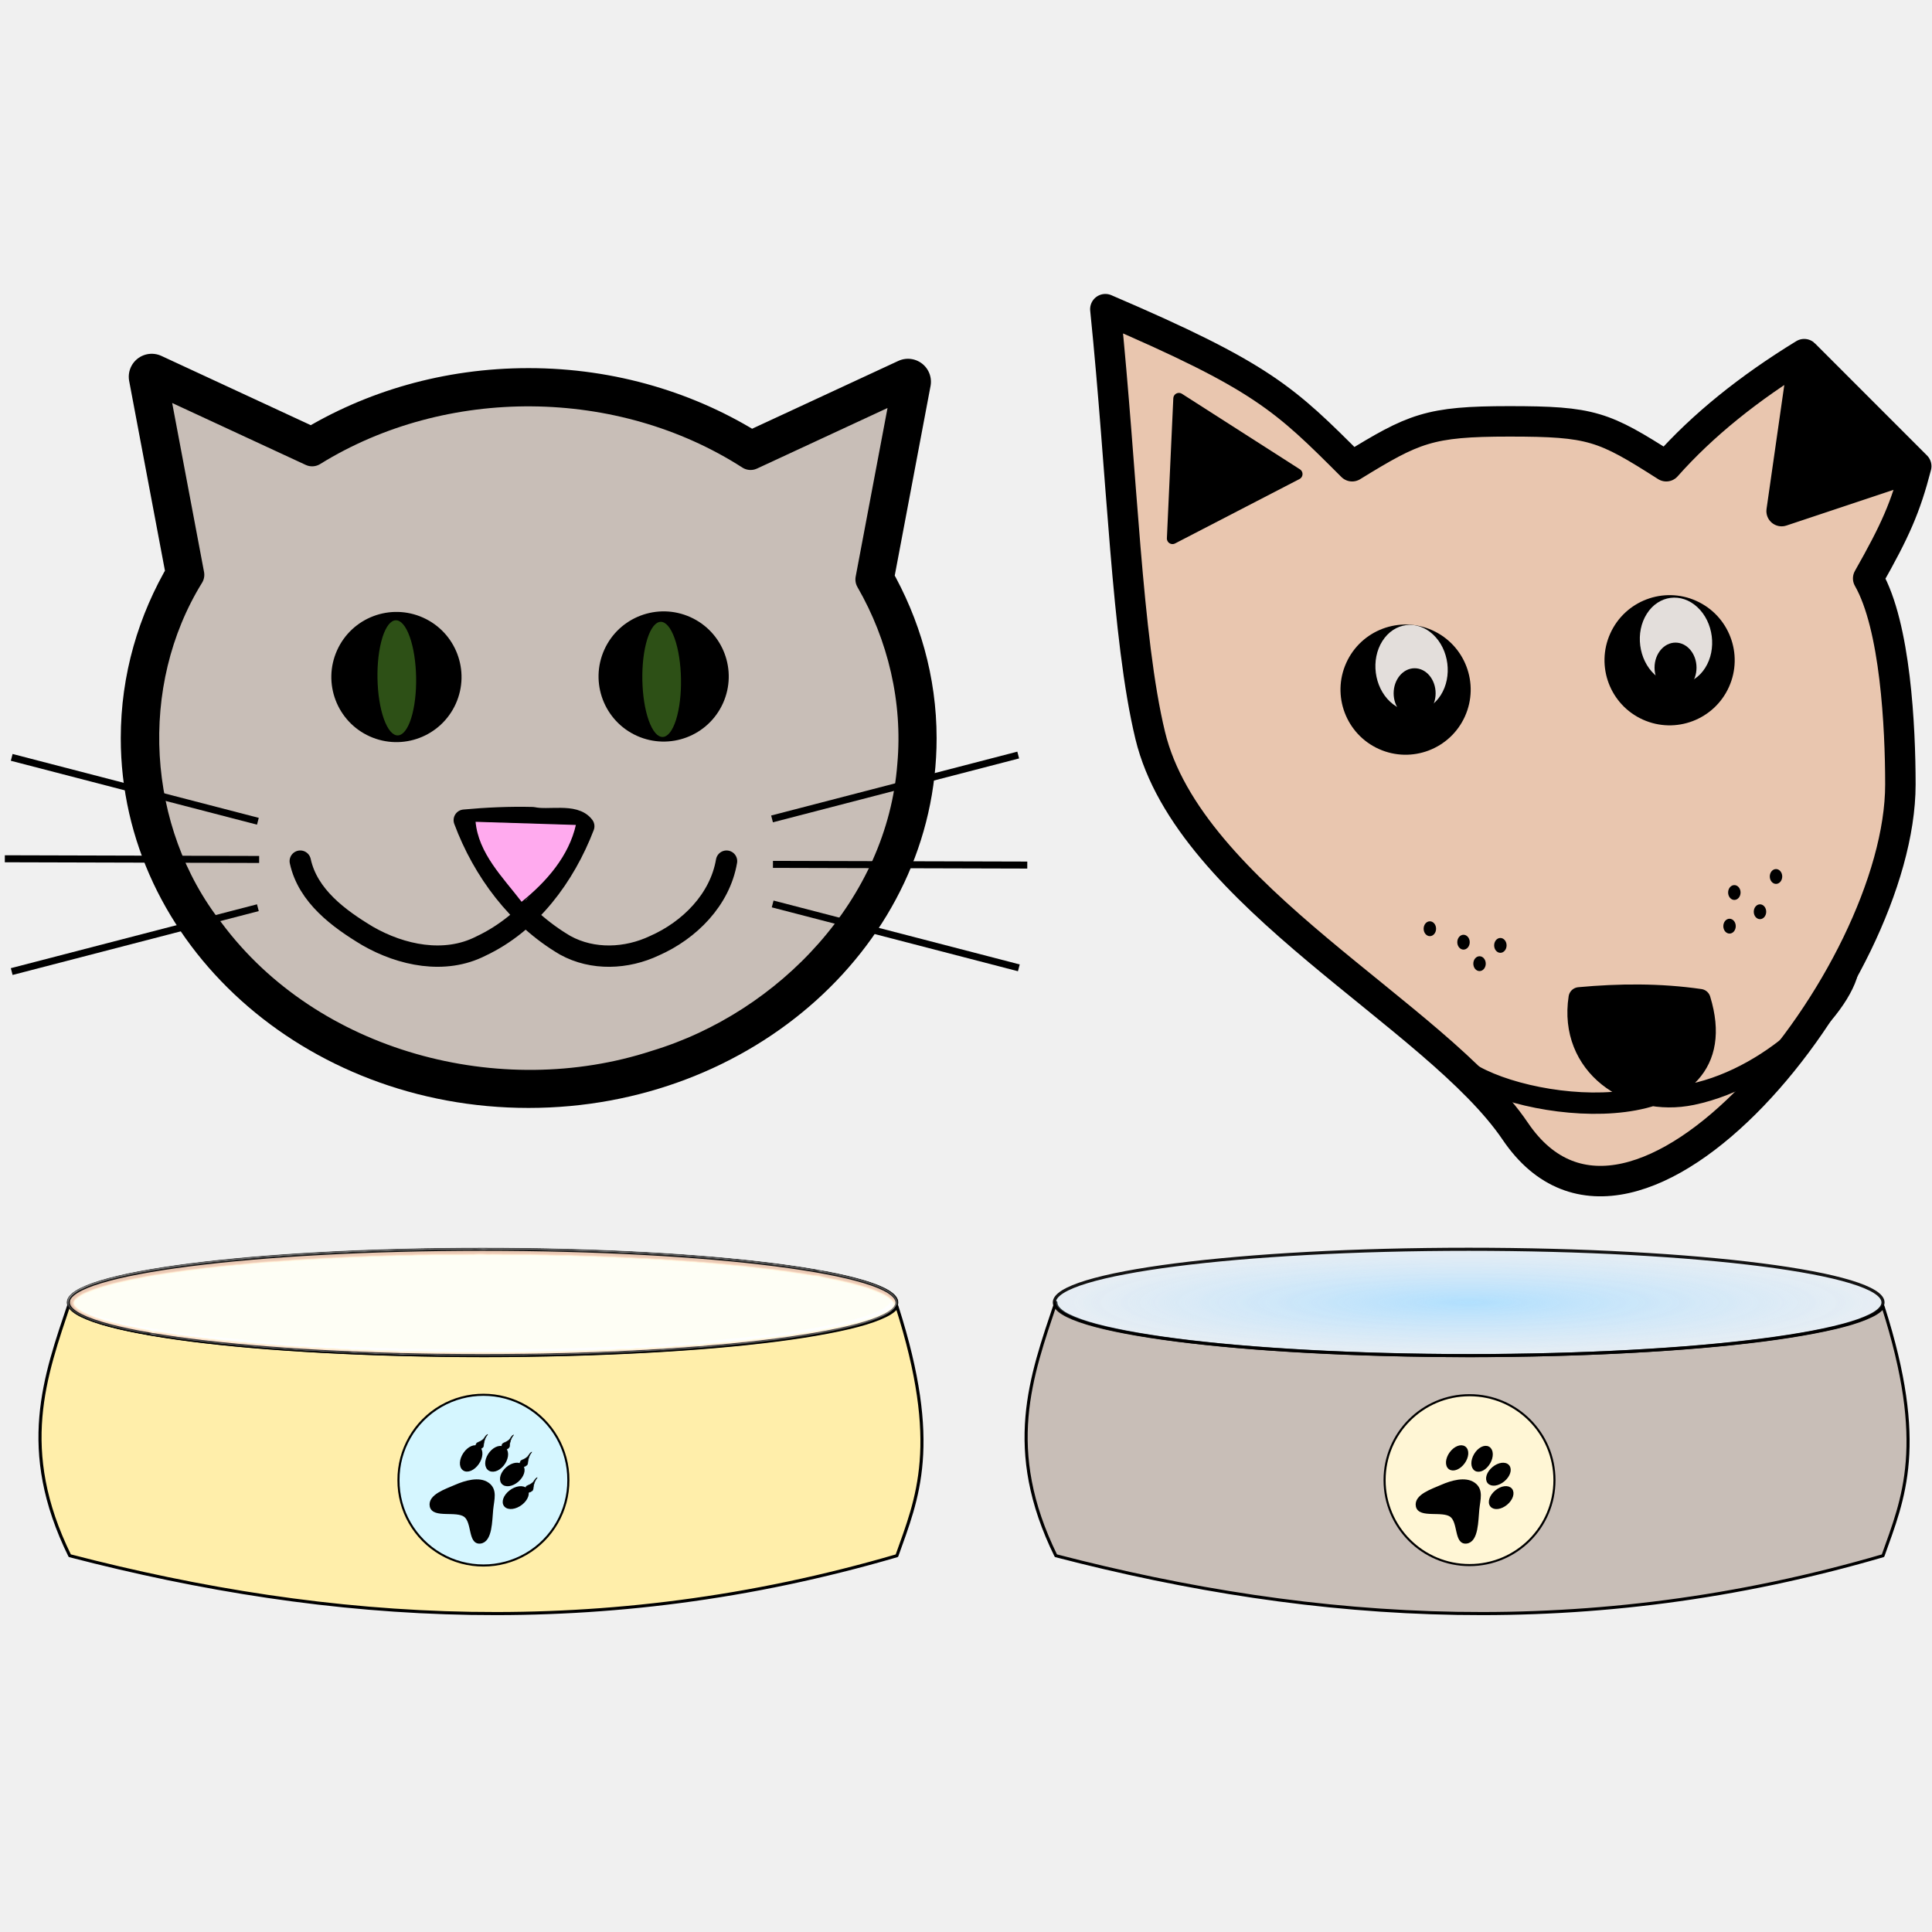
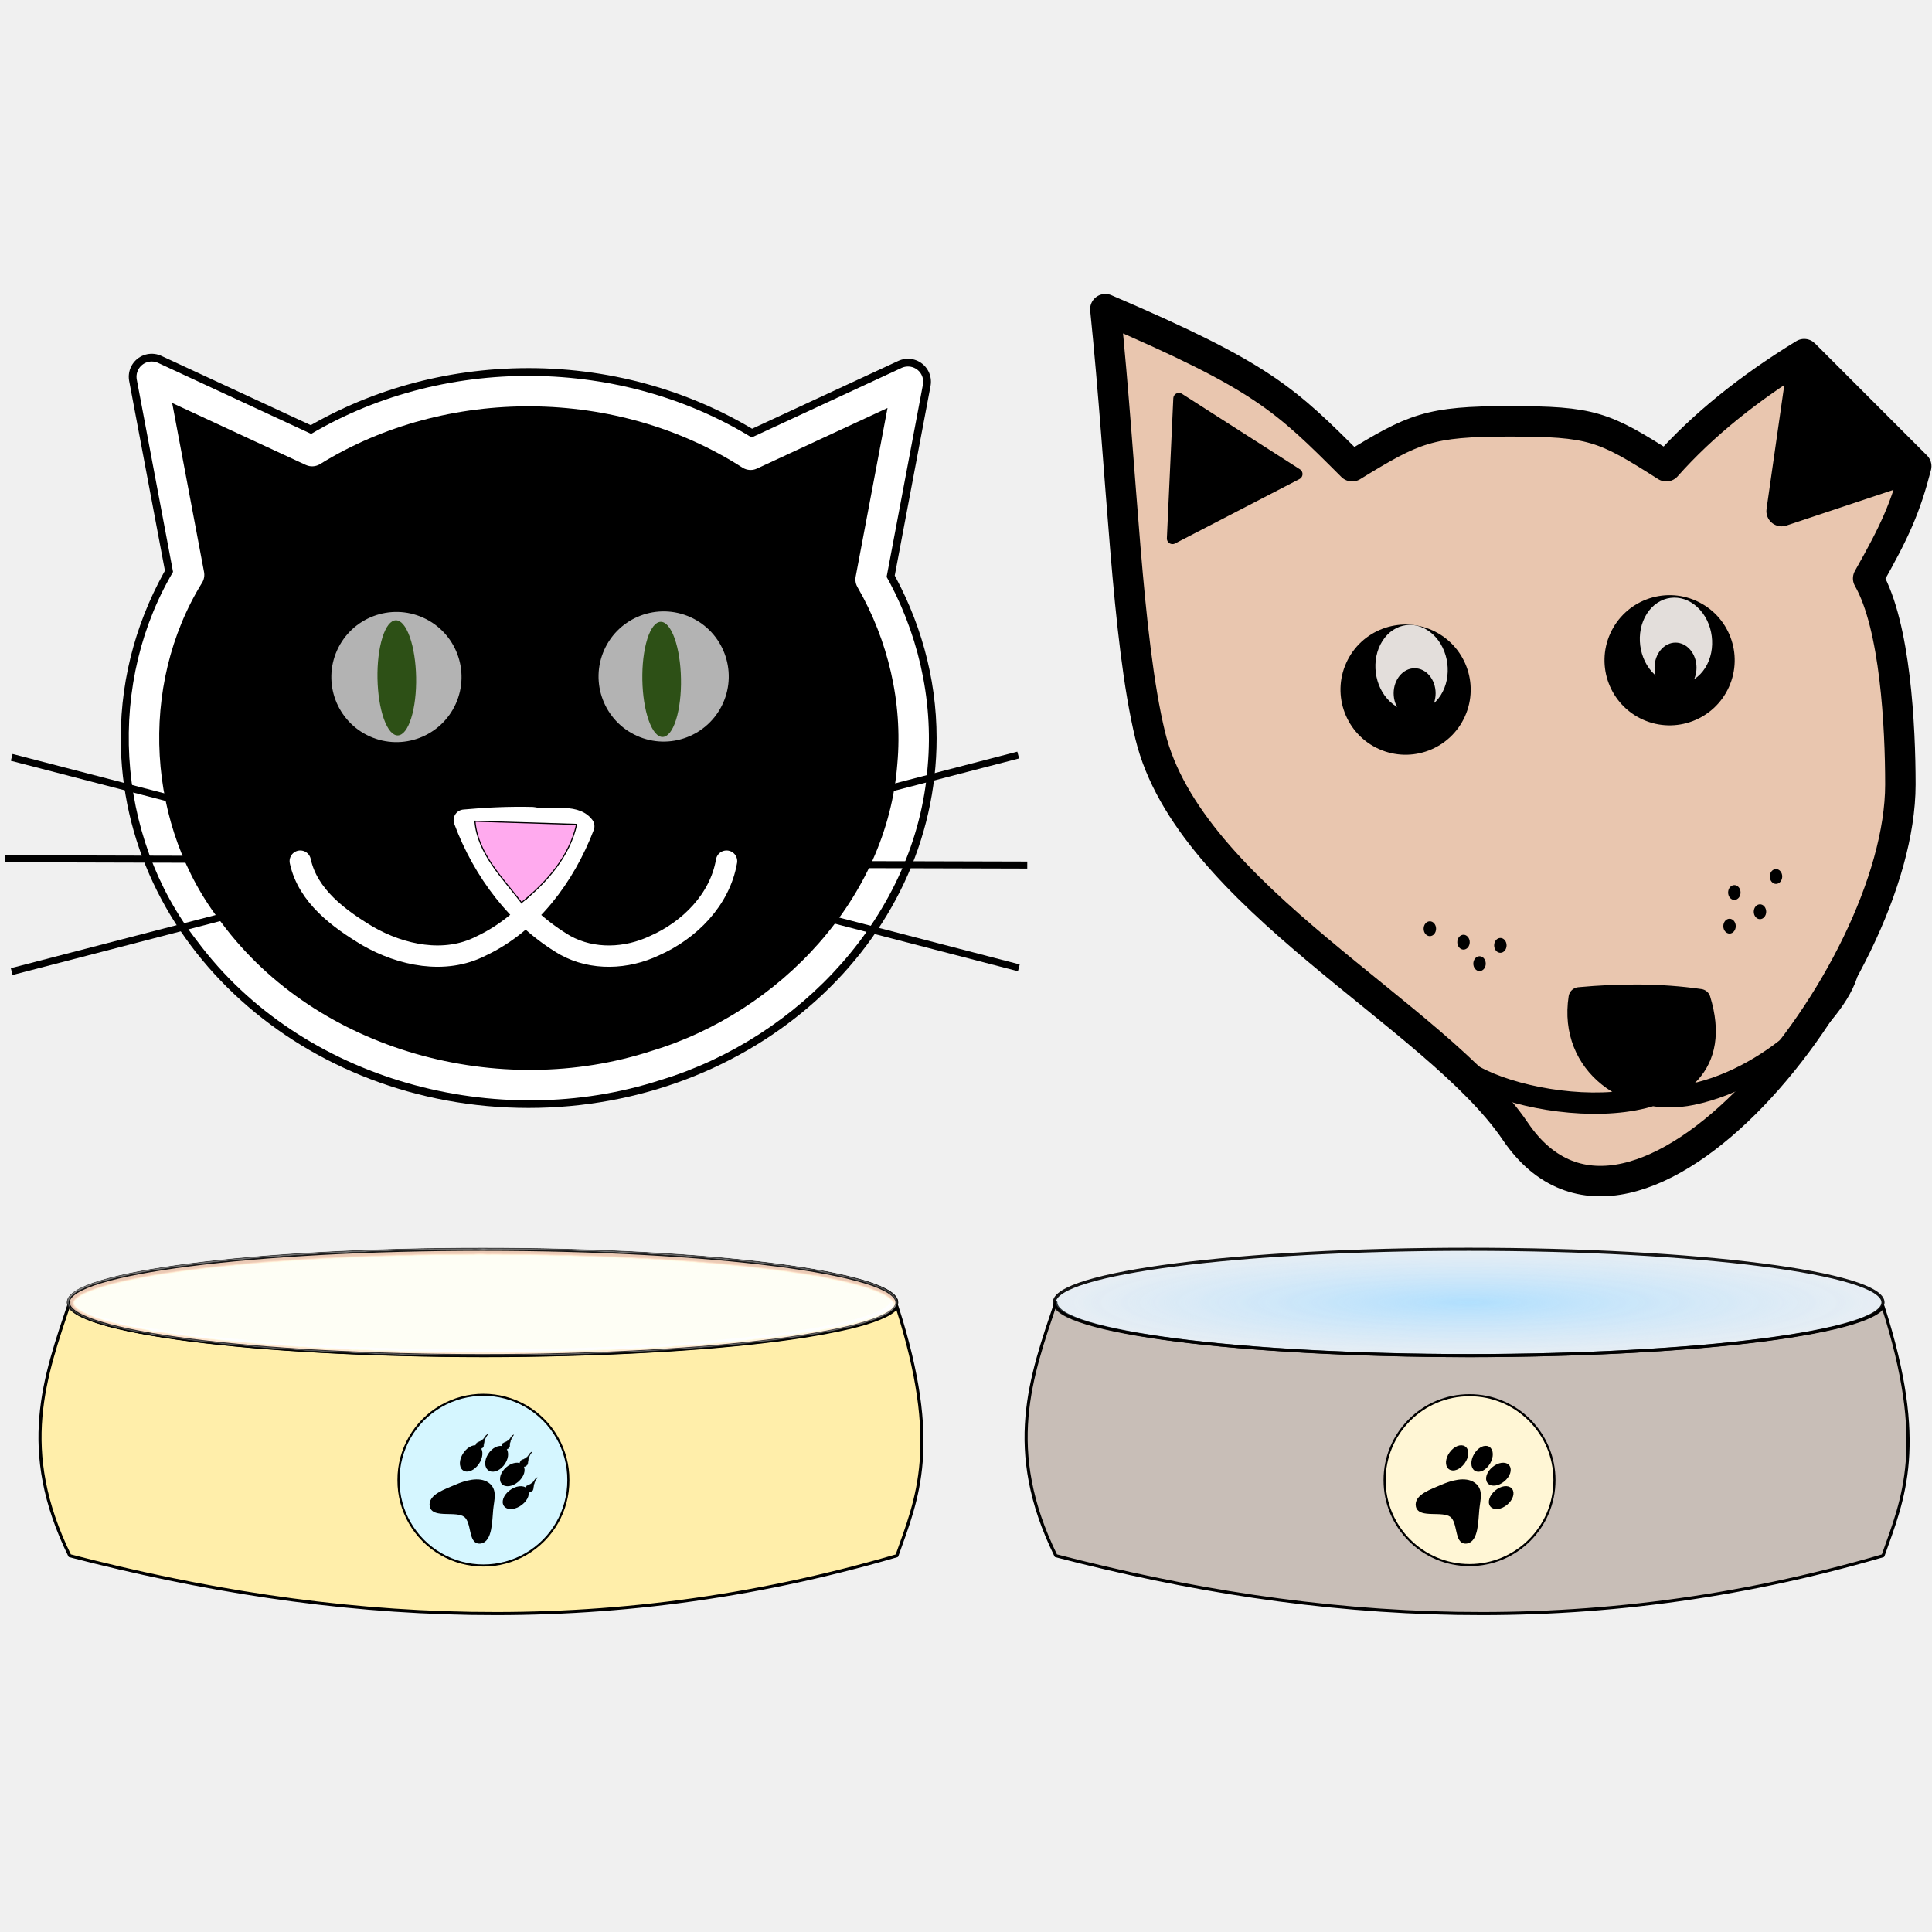
<svg xmlns="http://www.w3.org/2000/svg" xmlns:ns1="http://www.openswatchbook.org/uri/2009/osb" xmlns:xlink="http://www.w3.org/1999/xlink" width="500" height="500" id="svg4620" version="1.1">
  <defs id="defs4622">
    <linearGradient ns1:paint="gradient" id="linearGradient5304">
      <stop id="stop5306" offset="0" style="stop-color:#d5e5ff;stop-opacity:1;" />
      <stop id="stop5308" offset="1" style="stop-color:#d5e5ff;stop-opacity:0;" />
    </linearGradient>
    <linearGradient id="linearGradient5284" ns1:paint="gradient">
      <stop style="stop-color:#abdeff;stop-opacity:1;" offset="0" id="stop5286" />
      <stop id="stop5314" offset="1" style="stop-color:#c6e5ff;stop-opacity:0.238;" />
    </linearGradient>
    <linearGradient id="linearGradient5260">
      <stop id="stop5262" offset="0" style="stop-color:#dbe2e3;stop-opacity:1;" />
      <stop id="stop5264" offset="1" style="stop-color:#dbe2e3;stop-opacity:0;" />
    </linearGradient>
    <linearGradient id="linearGradient5232">
      <stop style="stop-color:#dbe2e3;stop-opacity:1;" offset="0" id="stop5234" />
      <stop style="stop-color:#dbe2e3;stop-opacity:0;" offset="1" id="stop5236" />
    </linearGradient>
    <radialGradient xlink:href="#linearGradient5284" id="radialGradient5619" gradientUnits="userSpaceOnUse" gradientTransform="matrix(1,0,0,0.1315461,0,38.41166)" cx="261.124" cy="44.23" fx="261.124" fy="44.23" r="134.345" />
    <filter id="filter5689" color-interpolation-filters="sRGB">
      <feTurbulence id="feTurbulence5691" type="turbulence" result="result1" numOctaves="7" seed="300" baseFrequency="0.2" />
      <feDisplacementMap id="feDisplacementMap5693" in2="result1" xChannelSelector="R" result="result7" scale="0" yChannelSelector="A" />
      <feBlend id="feBlend5695" in2="SourceGraphic" in="result7" mode="screen" result="fbSourceGraphic" />
      <feColorMatrix id="feColorMatrix5697" result="fbSourceGraphicAlpha" values="1 0 0 -1 0 1 0 1 -1 0 1 0 0 -1 0 -0.8 -1 0 4 -2.5 " />
      <feGaussianBlur id="feGaussianBlur5699" result="result0" in="fbSourceGraphicAlpha" stdDeviation="0.5" />
      <feSpecularLighting id="feSpecularLighting5701" result="result6" surfaceScale="5" specularConstant="1" specularExponent="5">
        <feDistantLight id="feDistantLight5703" azimuth="225" elevation="35" />
      </feSpecularLighting>
      <feComposite id="feComposite5705" in2="SourceGraphic" k3="1" k2="0.5" operator="arithmetic" result="result4" k1="0" k4="0" />
      <feComposite id="feComposite5707" in2="SourceGraphic" operator="in" result="result2" in="result4" />
    </filter>
  </defs>
  <g id="layer1" transform="translate(525.2523,146.0807)">
    <g id="g5187" transform="translate(-47.52362,-17.61472)" />
    <g id="g5318" transform="matrix(0.8011716,0,0,0.8011716,-316.2948,169.6652)">
      <path style="fill:#c8beb7;fill-opacity:1;fill-rule:nonzero;stroke:#000000;stroke-width:1;stroke-linecap:round;stroke-linejoin:round;stroke-miterlimit:4;stroke-opacity:1" d="m 127.781,44.227 c -8.012,23.897 -16.879,47.435 0,81.813 84.324,21.916 172.12,27.772 267.188,0 6.61,-18.581 14.312,-35.798 0,-80.531 -0.09,0.156 -0.065,0.314 -0.188,0.469 -0.457,0.577 -1.14,1.16 -2.031,1.719 -0.891,0.559 -1.978,1.087 -3.281,1.625 -1.304,0.538 -2.807,1.08 -4.5,1.594 -3.386,1.027 -7.533,1.993 -12.344,2.906 -4.811,0.914 -10.288,1.786 -16.344,2.562 -6.055,0.777 -12.692,1.477 -19.812,2.094 -7.121,0.617 -14.743,1.128 -22.75,1.562 -8.007,0.434 -16.412,0.771 -25.125,1 -8.713,0.229 -17.729,0.375 -26.969,0.375 -9.24,0 -18.256,-0.146 -26.969,-0.375 -8.713,-0.229 -17.118,-0.566 -25.125,-1 -8.007,-0.434 -15.629,-0.945 -22.75,-1.562 C 179.661,57.86 173.055,57.16 167,56.384 c -6.055,-0.777 -11.533,-1.649 -16.344,-2.562 -4.811,-0.914 -8.957,-1.879 -12.344,-2.906 -1.693,-0.514 -3.196,-1.056 -4.5,-1.594 -1.304,-0.538 -2.421,-1.066 -3.312,-1.625 -0.891,-0.559 -1.574,-1.141 -2.031,-1.719 -0.457,-0.577 -0.688,-1.157 -0.688,-1.75 z" id="path5181" transform="translate(-47.52362,-17.61472)" />
      <path id="path5175" d="m 394.97,44.23 c 0,9.484 -59.925,17.173 -133.845,17.173 -73.921,0 -133.845,-7.688 -133.845,-17.173 0,-9.484 59.925,-17.173 133.845,-17.173 73.921,0 133.845,7.688 133.845,17.173 z" style="opacity:0.919;fill:url(#radialGradient5619);fill-opacity:1;fill-rule:nonzero;stroke:#000000;stroke-width:1;stroke-linecap:round;stroke-linejoin:round;stroke-miterlimit:4;stroke-opacity:1" transform="translate(-47.52362,-17.61472)" />
      <g transform="translate(-18.45623,-90.01599)" id="g5224">
        <path style="fill:#fff6d5;fill-opacity:1;fill-rule:nonzero;stroke:#000000;stroke-width:1;stroke-linecap:round;stroke-linejoin:round;stroke-miterlimit:4;stroke-opacity:1;stroke-dasharray:none" id="path5192" d="m 262.135,198.531 c 0,22.455 -18.203,40.659 -40.659,40.659 -22.455,0 -40.659,-18.203 -40.659,-40.659 0,-22.455 18.203,-40.659 40.659,-40.659 22.455,0 40.659,18.203 40.659,40.659 z" transform="matrix(0.6748065,0,0,0.6748065,82.88167,40.0647)" />
        <path style="fill:#000000;fill-opacity:1;fill-rule:nonzero;stroke:#000000;stroke-width:1;stroke-linecap:round;stroke-linejoin:round;stroke-miterlimit:4;stroke-opacity:1" d="m 233.724,175.271 c 2.688,1.918 1.605,4.952 1.271,8.238 -0.355,3.492 -0.232,10.199 -3.727,10.526 -3.432,0.321 -2.089,-6.505 -4.859,-8.557 -2.823,-2.091 -10.216,0.401 -10.915,-3.042 -0.675,-3.326 4.785,-5.07 7.894,-6.431 3.096,-1.355 7.585,-2.697 10.336,-0.734 z" id="path5196" />
        <path style="fill:#000000;fill-opacity:1;fill-rule:nonzero;stroke:#000000;stroke-width:1;stroke-linecap:round;stroke-linejoin:round;stroke-miterlimit:4;stroke-opacity:1;stroke-dasharray:none" id="path5199" d="m 234.911,164.951 c 0,2.219 -1.119,4.018 -2.5,4.018 -1.381,0 -2.5,-1.799 -2.5,-4.018 0,-2.219 1.119,-4.018 2.5,-4.018 1.381,0 2.5,1.799 2.5,4.018 z" transform="matrix(0.8115672,0.5842591,-0.5842591,0.8115672,136.0887,-102.8153)" />
        <path d="m 234.911,164.951 c 0,2.219 -1.119,4.018 -2.5,4.018 -1.381,0 -2.5,-1.799 -2.5,-4.018 0,-2.219 1.119,-4.018 2.5,-4.018 1.381,0 2.5,1.799 2.5,4.018 z" id="path5218" style="fill:#000000;fill-opacity:1;fill-rule:nonzero;stroke:#000000;stroke-width:1;stroke-linecap:round;stroke-linejoin:round;stroke-miterlimit:4;stroke-opacity:1;stroke-dasharray:none" transform="matrix(0.8623442,0.5063226,-0.5063226,0.8623442,119.4913,-92.77927)" />
        <path transform="matrix(0.638287,0.7697985,-0.7697985,0.638287,220.2988,-112.0803)" style="fill:#000000;fill-opacity:1;fill-rule:nonzero;stroke:#000000;stroke-width:1;stroke-linecap:round;stroke-linejoin:round;stroke-miterlimit:4;stroke-opacity:1;stroke-dasharray:none" id="path5220" d="m 234.911,164.951 c 0,2.219 -1.119,4.018 -2.5,4.018 -1.381,0 -2.5,-1.799 -2.5,-4.018 0,-2.219 1.119,-4.018 2.5,-4.018 1.381,0 2.5,1.799 2.5,4.018 z" />
        <path d="m 234.911,164.951 c 0,2.219 -1.119,4.018 -2.5,4.018 -1.381,0 -2.5,-1.799 -2.5,-4.018 0,-2.219 1.119,-4.018 2.5,-4.018 1.381,0 2.5,1.799 2.5,4.018 z" id="path5222" style="fill:#000000;fill-opacity:1;fill-rule:nonzero;stroke:#000000;stroke-width:1;stroke-linecap:round;stroke-linejoin:round;stroke-miterlimit:4;stroke-opacity:1;stroke-dasharray:none" transform="matrix(0.638287,0.7697985,-0.7697985,0.638287,221.1943,-104.5184)" />
      </g>
    </g>
    <g style="display:inline" id="g5347" transform="matrix(1.980938,0,0,1.980938,-516.5967,-91.38491)">
      <g id="g5331">
        <path id="path3612" d="m 15.454,21.608 4.879,25.876 c -3.779,6.362 -5.925,13.63 -5.925,21.346 0,25.017 22.513,45.305 50.271,45.305 27.758,0 50.315,-20.288 50.315,-45.305 0,-7.474 -2.059,-14.519 -5.62,-20.736 l 4.879,-25.833 -20.562,9.54 c -8.196,-5.225 -18.217,-8.32 -29.013,-8.32 -10.481,0 -20.213,2.891 -28.272,7.841 L 15.454,21.608 z" style="fill:none;stroke:#000000;stroke-width:6;stroke-linecap:round;stroke-linejoin:round;stroke-miterlimit:4;stroke-opacity:1;stroke-dasharray:none;stroke-dashoffset:0;marker:none;visibility:visible;display:inline;overflow:visible;enable-background:accumulate" />
-         <path style="fill:#c8beb7;fill-opacity:1;fill-rule:nonzero;stroke:#000000;stroke-width:3.978;stroke-linecap:round;stroke-linejoin:round;stroke-miterlimit:4;stroke-opacity:1;stroke-dashoffset:0;marker:none;visibility:visible;display:inline;overflow:visible;enable-background:accumulate" d="m 15.454,21.608 c 1.626,8.625 3.253,17.251 4.879,25.876 -8.772,14.197 -7.639,33.545 2.663,46.674 13.086,17.591 37.852,24.114 58.392,17.414 17.369,-5.263 32.062,-20.722 33.459,-39.258 0.746,-8.387 -1.266,-16.944 -5.473,-24.221 1.626,-8.611 3.253,-17.222 4.879,-25.833 -6.854,3.18 -13.708,6.36 -20.562,9.54 C 76.719,20.89 53.563,20.706 36.408,31.323 29.424,28.084 22.439,24.846 15.454,21.608 z" id="path3478" />
-         <path style="fill:#000000;fill-opacity:1;fill-rule:nonzero;stroke:none;stroke-width:3;marker:none;visibility:visible;display:inline;overflow:visible;enable-background:accumulate" id="path3183" d="m 76,48 c 0,2.209 -1.791,4 -4,4 -2.209,0 -4,-1.791 -4,-4 0,-2.209 1.791,-4 4,-4 2.209,0 4,1.791 4,4 z" transform="matrix(1.938785,0.8723032,-0.8723032,1.938785,-50.29917,-95.02872)" />
+         <path style="fill:#000000;fill-opacity:1;fill-rule:nonzero;stroke:#ffffff;stroke-width:3.978;stroke-linecap:round;stroke-linejoin:round;stroke-miterlimit:4;stroke-opacity:1;stroke-dashoffset:0;marker:none;visibility:visible;display:inline;overflow:visible;enable-background:accumulate" d="m 15.454,21.608 c 1.626,8.625 3.253,17.251 4.879,25.876 -8.772,14.197 -7.639,33.545 2.663,46.674 13.086,17.591 37.852,24.114 58.392,17.414 17.369,-5.263 32.062,-20.722 33.459,-39.258 0.746,-8.387 -1.266,-16.944 -5.473,-24.221 1.626,-8.611 3.253,-17.222 4.879,-25.833 -6.854,3.18 -13.708,6.36 -20.562,9.54 C 76.719,20.89 53.563,20.706 36.408,31.323 29.424,28.084 22.439,24.846 15.454,21.608 z" id="path3478" />
+         <path style="fill:#b3b3b3;fill-opacity:1;fill-rule:nonzero;stroke:none;stroke-width:3;marker:none;visibility:visible;display:inline;overflow:visible;enable-background:accumulate" id="path3183" d="m 76,48 c 0,2.209 -1.791,4 -4,4 -2.209,0 -4,-1.791 -4,-4 0,-2.209 1.791,-4 4,-4 2.209,0 4,1.791 4,4 z" transform="matrix(1.938785,0.8723032,-0.8723032,1.938785,-50.29917,-95.02872)" />
        <path transform="matrix(-0.5094051,-1.178483,-0.3739424,1.465154,102.097,75.46908)" d="m 76,48 c 0,2.209 -1.791,4 -4,4 -2.209,0 -4,-1.791 -4,-4 0,-2.209 1.791,-4 4,-4 2.209,0 4,1.791 4,4 z" id="path3185" style="fill:#2d5016;fill-opacity:1;fill-rule:nonzero;stroke:none;stroke-width:3;marker:none;visibility:visible;display:inline;overflow:visible;enable-background:accumulate" />
-         <path transform="matrix(1.938785,0.8723032,-0.8723032,1.938785,-15.38911,-95.10002)" d="m 76,48 c 0,2.209 -1.791,4 -4,4 -2.209,0 -4,-1.791 -4,-4 0,-2.209 1.791,-4 4,-4 2.209,0 4,1.791 4,4 z" id="path3195" style="fill:#000000;fill-opacity:1;fill-rule:nonzero;stroke:none;stroke-width:3;marker:none;visibility:visible;display:inline;overflow:visible;enable-background:accumulate" />
-         <path style="fill:#c8beb7;fill-opacity:1;fill-rule:nonzero;stroke:#000000;stroke-width:2.788;stroke-linecap:round;stroke-linejoin:round;stroke-miterlimit:4;stroke-opacity:1;stroke-dasharray:none" d="m 34.858,84.893 c 0.985,4.551 5.042,7.523 8.813,9.784 4.4,2.527 10.066,3.723 14.779,1.316 6.445,-3.024 10.949,-9.154 13.447,-15.659 -1.227,-1.66 -4.61,-0.659 -6.671,-1.127 -2.984,-0.075 -5.97,0.057 -8.941,0.332 2.477,6.653 7.015,12.72 13.183,16.345 3.6,1.985 8.031,1.784 11.682,0.048 4.551,-2.007 8.539,-5.996 9.399,-11.039" id="path3588" />
+         <path transform="matrix(1.938785,0.8723032,-0.8723032,1.938785,-15.38911,-95.10002)" d="m 76,48 c 0,2.209 -1.791,4 -4,4 -2.209,0 -4,-1.791 -4,-4 0,-2.209 1.791,-4 4,-4 2.209,0 4,1.791 4,4 z" id="path3195" style="fill:#b3b3b3;fill-opacity:1;fill-rule:nonzero;stroke:none;stroke-width:3;marker:none;visibility:visible;display:inline;overflow:visible;enable-background:accumulate" />
+         <path style="fill:#000000;fill-opacity:1;fill-rule:nonzero;stroke:#ffffff;stroke-width:2.788;stroke-linecap:round;stroke-linejoin:round;stroke-miterlimit:4;stroke-opacity:1;stroke-dasharray:none" d="m 34.858,84.893 c 0.985,4.551 5.042,7.523 8.813,9.784 4.4,2.527 10.066,3.723 14.779,1.316 6.445,-3.024 10.949,-9.154 13.447,-15.659 -1.227,-1.66 -4.61,-0.659 -6.671,-1.127 -2.984,-0.075 -5.97,0.057 -8.941,0.332 2.477,6.653 7.015,12.72 13.183,16.345 3.6,1.985 8.031,1.784 11.682,0.048 4.551,-2.007 8.539,-5.996 9.399,-11.039" id="path3588" />
        <path id="path3853" d="M 29.321,79.682 -2.84,71.336" style="fill:none;stroke:#000000;stroke-width:0.916;stroke-linecap:butt;stroke-linejoin:miter;stroke-miterlimit:4;stroke-opacity:1;stroke-dasharray:none" />
        <path id="path3853-7" d="M 96.493,79.376 128.654,71.031" style="fill:none;stroke:#000000;stroke-width:0.916;stroke-linecap:butt;stroke-linejoin:miter;stroke-miterlimit:4;stroke-opacity:1;stroke-dasharray:none;display:inline" />
        <path id="path3853-3" d="M 29.488,84.673 -3.738,84.583" style="fill:none;stroke:#000000;stroke-width:0.916;stroke-linecap:butt;stroke-linejoin:miter;stroke-miterlimit:4;stroke-opacity:1;stroke-dasharray:none;display:inline" />
        <path id="path3853-3-6" d="M 129.838,85.405 96.612,85.316" style="fill:none;stroke:#000000;stroke-width:0.916;stroke-linecap:butt;stroke-linejoin:miter;stroke-miterlimit:4;stroke-opacity:1;stroke-dasharray:none;display:inline" />
        <path id="path3853-1" d="M 29.321,90.975 -2.84,99.32" style="fill:none;stroke:#000000;stroke-width:0.916;stroke-linecap:butt;stroke-linejoin:miter;stroke-miterlimit:4;stroke-opacity:1;stroke-dasharray:none;display:inline" />
        <path id="path3853-1-8" d="m 96.575,90.486 32.161,8.346" style="fill:none;stroke:#000000;stroke-width:0.916;stroke-linecap:butt;stroke-linejoin:miter;stroke-miterlimit:4;stroke-opacity:1;stroke-dasharray:none;display:inline" />
        <path transform="matrix(-0.5094051,-1.178483,-0.3739424,1.465154,136.7007,75.67263)" d="m 76,48 c 0,2.209 -1.791,4 -4,4 -2.209,0 -4,-1.791 -4,-4 0,-2.209 1.791,-4 4,-4 2.209,0 4,1.791 4,4 z" id="path3185-9" style="fill:#2d5016;fill-opacity:1;fill-rule:nonzero;stroke:none;stroke-width:3;marker:none;visibility:visible;display:inline;overflow:visible;enable-background:accumulate" />
        <path style="fill:#ffaaee;stroke:#000000;stroke-width:0.147px;stroke-linecap:butt;stroke-linejoin:miter;stroke-opacity:1" d="m 63.762,90.307 c -2.456,-3.223 -5.719,-6.37 -6.081,-10.629 4.426,0.138 8.853,0.276 13.279,0.415 -0.931,4.205 -3.923,7.587 -7.198,10.215 z" id="path4407" />
      </g>
    </g>
    <g transform="matrix(0.2903196,0,0,0.2903196,-267.3948,-121.9124)" id="g5427">
      <path transform="translate(0,152.3616)" id="path3478-6" d="M 720.125,80.094 820,180 C 720,80 820,180 720.125,80.094 z M 97.156,40 c 15.097,147.355 18.989,293.063 40,380 34.616,143.352 254.977,248.835 325.406,352.812 C 568.78,929.625 805.875,634.385 805.875,463.688 805.875,412.687 801.452,322.422 777.156,280 801.221,237.538 810.49,216.799 820,180 L 700,220 720.031,80.156 c -48.914,29.97 -90.292,63.069 -122.875,99.844 -55.923,-35.653 -66.338,-40 -140,-40 -71.517,0 -85.013,6.222 -140,40 -60,-60 -80,-80 -220,-140 z" style="fill:#e9c6af;fill-opacity:1;fill-rule:nonzero;stroke:#000000;stroke-width:27.145;stroke-linecap:round;stroke-linejoin:round;stroke-miterlimit:4;stroke-opacity:1;stroke-dashoffset:0;marker:none;visibility:visible;display:inline;overflow:visible;enable-background:accumulate" />
      <path style="fill:#000000;fill-opacity:1;fill-rule:nonzero;stroke:none;stroke-width:3;marker:none;visibility:visible;display:inline;overflow:visible;enable-background:accumulate" id="path3183-2" d="m 76,48 c 0,2.209 -1.791,4 -4,4 -2.209,0 -4,-1.791 -4,-4 0,-2.209 1.791,-4 4,-4 2.209,0 4,1.791 4,4 z" transform="matrix(13.22892,5.951989,-5.951989,13.22892,-301.986,-532.0137)" />
      <path transform="matrix(-6.49857,-6.036588,-4.770448,7.505017,1067.006,586.7041)" d="m 76,48 c 0,2.209 -1.791,4 -4,4 -2.209,0 -4,-1.791 -4,-4 0,-2.209 1.791,-4 4,-4 2.209,0 4,1.791 4,4 z" id="path3185-6" style="fill:#e3dedb;fill-opacity:1;fill-rule:nonzero;stroke:none;stroke-width:3;marker:none;visibility:visible;display:inline;overflow:visible;enable-background:accumulate" />
      <path transform="matrix(13.22892,5.951989,-5.951989,13.22892,-66.64119,-558.2146)" d="m 76,48 c 0,2.209 -1.791,4 -4,4 -2.209,0 -4,-1.791 -4,-4 0,-2.209 1.791,-4 4,-4 2.209,0 4,1.791 4,4 z" id="path3195-3" style="fill:#000000;fill-opacity:1;fill-rule:nonzero;stroke:none;stroke-width:3;marker:none;visibility:visible;display:inline;overflow:visible;enable-background:accumulate" />
      <path style="fill:none;stroke:#000000;stroke-width:19.023;stroke-linecap:round;stroke-linejoin:round;stroke-miterlimit:4;stroke-opacity:1;stroke-dasharray:none" d="m 420,872.362 c 59.486,38.515 243.251,52.912 207.205,-64.51 -35.881,-5.191 -71.762,-4.908 -107.644,-1.597 -9.175,59.774 44.966,97.621 100.438,86.107 75.714,-15.714 142.831,-87.591 140,-120" id="path3588-9" />
      <path transform="matrix(-6.49857,-6.036588,-4.770448,7.505017,1302.72,562.4184)" d="m 76,48 c 0,2.209 -1.791,4 -4,4 -2.209,0 -4,-1.791 -4,-4 0,-2.209 1.791,-4 4,-4 2.209,0 4,1.791 4,4 z" id="path3185-99" style="fill:#e3dedb;fill-opacity:1;fill-rule:nonzero;stroke:none;stroke-width:3;marker:none;visibility:visible;display:inline;overflow:visible;enable-background:accumulate" />
      <path transform="translate(0,152.3616)" id="path4202" d="m 574.097,727.373 c -26.742,-9.243 -44.73,-32.36 -44.795,-57.568 l -0.017,-6.624 21.071,-1 c 17.849,-0.847 67.007,1.136 68.64,2.768 0.254,0.254 1.057,4.666 1.784,9.805 3.299,23.293 -6.279,40.949 -27.717,51.09 -10.245,4.847 -9.532,4.789 -18.967,1.528 l 0,0 z" style="fill:#000000;fill-opacity:1;stroke:#000000;stroke-width:14.286;stroke-linecap:round;stroke-linejoin:round;stroke-miterlimit:4;stroke-opacity:1;stroke-dasharray:none" />
      <path transform="matrix(0.3695732,0,0,0.4410017,512.1132,552.2337)" d="m -160,470 c 0,5.523 -4.477,10 -10,10 -5.523,0 -10,-4.477 -10,-10 0,-5.523 4.477,-10 10,-10 5.523,0 10,4.477 10,10 z" id="path4223" style="fill:#000000;fill-opacity:1;stroke:#000000;stroke-width:10;stroke-linecap:round;stroke-linejoin:round;stroke-miterlimit:4;stroke-opacity:1;stroke-dasharray:none" />
      <path transform="matrix(0.3695732,0,0,0.4410017,479.256,549.3765)" d="m -160,470 c 0,5.523 -4.477,10 -10,10 -5.523,0 -10,-4.477 -10,-10 0,-5.523 4.477,-10 10,-10 5.523,0 10,4.477 10,10 z" id="path4223-4" style="fill:#000000;fill-opacity:1;stroke:#000000;stroke-width:10;stroke-linecap:round;stroke-linejoin:round;stroke-miterlimit:4;stroke-opacity:1;stroke-dasharray:none" />
      <path transform="matrix(0.3695732,0,0,0.4410017,493.5417,568.5194)" d="m -160,470 c 0,5.523 -4.477,10 -10,10 -5.523,0 -10,-4.477 -10,-10 0,-5.523 4.477,-10 10,-10 5.523,0 10,4.477 10,10 z" id="path4223-0" style="fill:#000000;fill-opacity:1;stroke:#000000;stroke-width:10;stroke-linecap:round;stroke-linejoin:round;stroke-miterlimit:4;stroke-opacity:1;stroke-dasharray:none" />
      <path transform="matrix(0.3695732,0,0,0.4410017,743.5417,522.2337)" d="m -160,470 c 0,5.523 -4.477,10 -10,10 -5.523,0 -10,-4.477 -10,-10 0,-5.523 4.477,-10 10,-10 5.523,0 10,4.477 10,10 z" id="path4223-1" style="fill:#000000;fill-opacity:1;stroke:#000000;stroke-width:10;stroke-linecap:round;stroke-linejoin:round;stroke-miterlimit:4;stroke-opacity:1;stroke-dasharray:none" />
      <path transform="matrix(0.3695732,0,0,0.4410017,716.3989,535.0908)" d="m -160,470 c 0,5.523 -4.477,10 -10,10 -5.523,0 -10,-4.477 -10,-10 0,-5.523 4.477,-10 10,-10 5.523,0 10,4.477 10,10 z" id="path4223-2" style="fill:#000000;fill-opacity:1;stroke:#000000;stroke-width:10;stroke-linecap:round;stroke-linejoin:round;stroke-miterlimit:4;stroke-opacity:1;stroke-dasharray:none" />
      <path transform="matrix(0.3695732,0,0,0.4410017,720.6846,505.0908)" d="m -160,470 c 0,5.523 -4.477,10 -10,10 -5.523,0 -10,-4.477 -10,-10 0,-5.523 4.477,-10 10,-10 5.523,0 10,4.477 10,10 z" id="path4223-16" style="fill:#000000;fill-opacity:1;stroke:#000000;stroke-width:10;stroke-linecap:round;stroke-linejoin:round;stroke-miterlimit:4;stroke-opacity:1;stroke-dasharray:none" />
      <path transform="matrix(0.3695732,0,0,0.4410017,757.8274,490.8051)" d="m -160,470 c 0,5.523 -4.477,10 -10,10 -5.523,0 -10,-4.477 -10,-10 0,-5.523 4.477,-10 10,-10 5.523,0 10,4.477 10,10 z" id="path4223-5" style="fill:#000000;fill-opacity:1;stroke:#000000;stroke-width:10;stroke-linecap:round;stroke-linejoin:round;stroke-miterlimit:4;stroke-opacity:1;stroke-dasharray:none" />
      <path transform="matrix(0.3695732,0,0,0.4410017,449.256,537.3765)" d="m -160,470 c 0,5.523 -4.477,10 -10,10 -5.523,0 -10,-4.477 -10,-10 0,-5.523 4.477,-10 10,-10 5.523,0 10,4.477 10,10 z" id="path4223-55" style="fill:#000000;fill-opacity:1;stroke:#000000;stroke-width:10;stroke-linecap:round;stroke-linejoin:round;stroke-miterlimit:4;stroke-opacity:1;stroke-dasharray:none" />
      <path transform="matrix(1.24731,0,0,1.488381,584.8998,-164.7667)" d="m -160,470 c 0,5.523 -4.477,10 -10,10 -5.523,0 -10,-4.477 -10,-10 0,-5.523 4.477,-10 10,-10 5.523,0 10,4.477 10,10 z" id="path4223-6" style="fill:#000000;fill-opacity:1;stroke:#000000;stroke-width:10;stroke-linecap:round;stroke-linejoin:round;stroke-miterlimit:4;stroke-opacity:1;stroke-dasharray:none" />
      <path transform="matrix(1.24731,0,0,1.488381,817.4712,-187.6238)" d="m -160,470 c 0,5.523 -4.477,10 -10,10 -5.523,0 -10,-4.477 -10,-10 0,-5.523 4.477,-10 10,-10 5.523,0 10,4.477 10,10 z" id="path4223-6-0" style="fill:#000000;fill-opacity:1;stroke:#000000;stroke-width:10;stroke-linecap:round;stroke-linejoin:round;stroke-miterlimit:4;stroke-opacity:1;stroke-dasharray:none" />
      <path transform="translate(0,152.3616)" id="path4331" d="m 718.186,194.093 c 0.416,-2.644 3.188,-22.164 6.16,-43.378 2.972,-21.214 5.645,-38.863 5.94,-39.22 0.295,-0.357 14.658,13.462 31.917,30.709 l 31.382,31.357 -35.364,11.804 c -19.45,6.492 -36.585,12.193 -38.077,12.67 -2.388,0.762 -2.623,0.289 -1.958,-3.941 z" style="fill:#000000;fill-opacity:1;stroke:#000000;stroke-width:14.286;stroke-linecap:round;stroke-linejoin:round;stroke-miterlimit:4;stroke-opacity:1;stroke-dasharray:none" />
      <path transform="matrix(0.9939317,0.1099987,-0.1099987,0.9939317,80.93576,101.9668)" d="m 100,160 55.981,27.679 55.981,27.68 L 160,250 l -51.962,34.641 -4.019,-62.321 z" id="path4333" style="fill:#000000;fill-opacity:1;stroke:#000000;stroke-width:10;stroke-linecap:round;stroke-linejoin:round;stroke-miterlimit:4;stroke-opacity:1;stroke-dasharray:none" />
    </g>
    <g transform="matrix(0.8011716,0,0,0.8011716,-571.4988,285.6652)" id="g5621">
      <path id="path5623" d="m 80.258,-118.175 c -8.012,23.897 -16.879,47.435 0,81.812 84.324,21.916 172.12,27.772 267.188,0 6.61,-18.581 14.312,-35.798 0,-80.531 -0.09,0.156 -0.065,0.314 -0.188,0.469 -0.457,0.577 -1.14,1.16 -2.031,1.719 -0.891,0.559 -1.978,1.087 -3.281,1.625 -1.304,0.538 -2.807,1.08 -4.5,1.594 -3.386,1.027 -7.533,1.993 -12.344,2.906 -4.811,0.914 -10.288,1.786 -16.344,2.562 -6.055,0.777 -12.692,1.477 -19.812,2.094 -7.121,0.617 -14.743,1.128 -22.75,1.562 -8.007,0.434 -16.412,0.771 -25.125,1 -8.713,0.229 -17.729,0.375 -26.969,0.375 -9.24,0 -18.256,-0.146 -26.969,-0.375 -8.713,-0.229 -17.118,-0.566 -25.125,-1 -8.007,-0.434 -15.629,-0.945 -22.75,-1.562 -7.121,-0.617 -13.726,-1.317 -19.781,-2.094 -6.055,-0.777 -11.533,-1.649 -16.344,-2.562 -4.811,-0.914 -8.957,-1.879 -12.344,-2.906 -1.693,-0.514 -3.196,-1.056 -4.5,-1.594 -1.304,-0.538 -2.421,-1.066 -3.312,-1.625 -0.891,-0.559 -1.574,-1.141 -2.031,-1.719 -0.457,-0.577 -0.688,-1.157 -0.688,-1.75 z" style="fill:#ffeeaa;fill-opacity:1;fill-rule:nonzero;stroke:#000000;stroke-width:1;stroke-linecap:round;stroke-linejoin:round;stroke-miterlimit:4;stroke-opacity:1" />
      <path style="opacity:0.919;fill:#e9c6af;fill-opacity:1;fill-rule:nonzero;stroke:#000000;stroke-width:1;stroke-linecap:round;stroke-linejoin:round;stroke-miterlimit:4;stroke-opacity:1;filter:url(#filter5689)" d="m 347.446,-118.173 c 0,9.484 -59.925,17.173 -133.845,17.173 -73.921,0 -133.845,-7.688 -133.845,-17.173 0,-9.484 59.925,-17.173 133.845,-17.173 73.921,0 133.845,7.688 133.845,17.173 z" id="path5625" />
      <path style="fill:#d5f6ff;fill-opacity:1;fill-rule:nonzero;stroke:#000000;stroke-width:1;stroke-linecap:round;stroke-linejoin:round;stroke-miterlimit:4;stroke-opacity:1;stroke-dasharray:none" id="path5629" d="m 262.135,198.531 a 40.659,40.659 0 1 1 -81.317,0 40.659,40.659 0 1 1 81.317,0 z" transform="matrix(0.6748065,0,0,0.6748065,64.42544,-194.7391)" />
      <path style="fill:#000000;fill-opacity:1;fill-rule:nonzero;stroke:#000000;stroke-width:1;stroke-linecap:round;stroke-linejoin:round;stroke-miterlimit:4;stroke-opacity:1" d="m 215.267,-59.533 c 2.688,1.918 1.605,4.952 1.271,8.238 -0.355,3.492 -0.232,10.199 -3.727,10.526 -3.432,0.321 -2.089,-6.505 -4.859,-8.557 -2.823,-2.091 -10.216,0.401 -10.915,-3.042 -0.675,-3.326 4.785,-5.07 7.894,-6.431 3.096,-1.355 7.585,-2.697 10.336,-0.734 z" id="path5631" />
      <path style="fill:#000000;fill-opacity:1;fill-rule:nonzero;stroke:#000000;stroke-width:1;stroke-linecap:round;stroke-linejoin:round;stroke-miterlimit:4;stroke-opacity:1;stroke-dasharray:none" id="path5633" d="m 234.911,164.951 a 2.5,4.018 0 1 1 -5,0 2.5,4.018 0 1 1 5,0 z" transform="matrix(0.8194721,0.6107347,-0.5899499,0.8483432,116.7779,-349.663)" />
      <path d="m 234.911,164.951 a 2.5,4.018 0 1 1 -5,0 2.5,4.018 0 1 1 5,0 z" id="path5635" style="fill:#000000;fill-opacity:1;fill-rule:nonzero;stroke:#000000;stroke-width:1;stroke-linecap:round;stroke-linejoin:round;stroke-miterlimit:4;stroke-opacity:1;stroke-dasharray:none" transform="matrix(0.9216203,0.5041556,-0.5411264,0.8586535,93.21916,-326.4706)" />
      <path transform="matrix(0.6372024,0.789461,-0.7684904,0.6545905,201.8789,-354.0554)" style="fill:#000000;fill-opacity:1;fill-rule:nonzero;stroke:#000000;stroke-width:1;stroke-linecap:round;stroke-linejoin:round;stroke-miterlimit:4;stroke-opacity:1;stroke-dasharray:none" id="path5637" d="m 234.911,164.951 a 2.5,4.018 0 1 1 -5,0 2.5,4.018 0 1 1 5,0 z" />
      <path d="m 234.911,164.951 a 2.5,4.018 0 1 1 -5,0 2.5,4.018 0 1 1 5,0 z" id="path5639" style="fill:#000000;fill-opacity:1;fill-rule:nonzero;stroke:#000000;stroke-width:1;stroke-linecap:round;stroke-linejoin:round;stroke-miterlimit:4;stroke-opacity:1;stroke-dasharray:none" transform="matrix(0.6760673,0.7665574,-0.8153629,0.6355997,201.693,-338.1256)" />
      <path style="fill:#000000;stroke:#000000;stroke-width:0.15;stroke-linecap:butt;stroke-linejoin:miter;stroke-miterlimit:4;stroke-opacity:1;stroke-dasharray:none" d="m 211.917,-70.797 c -0.735,-0.36 -0.655,-1.816 0.106,-2.118 2.553,-1.012 2.022,-1.858 3.071,-2.541 0.686,-0.447 -1.019,0.608 -1.165,3.6 -0.033,0.67 -1.431,1.344 -2.012,1.059 z" id="path5715" />
      <path style="fill:#000000;stroke:#000000;stroke-width:0.15;stroke-linecap:butt;stroke-linejoin:miter;stroke-miterlimit:4;stroke-opacity:1;stroke-dasharray:none" d="m 220.296,-70.641 c -0.735,-0.36 -0.655,-1.816 0.106,-2.118 2.553,-1.012 2.022,-1.858 3.071,-2.541 0.686,-0.447 -1.019,0.608 -1.165,3.6 -0.033,0.67 -1.431,1.344 -2.012,1.059 z" id="path5715-0" />
      <path id="path5735" d="m 226.18,-65.108 c -0.735,-0.36 -0.655,-1.816 0.106,-2.118 2.553,-1.012 2.022,-1.858 3.071,-2.541 0.686,-0.447 -1.019,0.608 -1.165,3.6 -0.033,0.67 -1.431,1.344 -2.012,1.059 z" style="fill:#000000;stroke:#000000;stroke-width:0.15;stroke-linecap:butt;stroke-linejoin:miter;stroke-miterlimit:4;stroke-opacity:1;stroke-dasharray:none" />
      <path style="fill:#000000;stroke:#000000;stroke-width:0.15;stroke-linecap:butt;stroke-linejoin:miter;stroke-miterlimit:4;stroke-opacity:1;stroke-dasharray:none" d="m 227.937,-56.853 c -0.735,-0.36 -0.655,-1.816 0.106,-2.118 2.553,-1.012 2.022,-1.858 3.071,-2.541 0.686,-0.447 -1.019,0.608 -1.165,3.6 -0.033,0.67 -1.431,1.344 -2.012,1.059 z" id="path5737" />
    </g>
  </g>
</svg>
